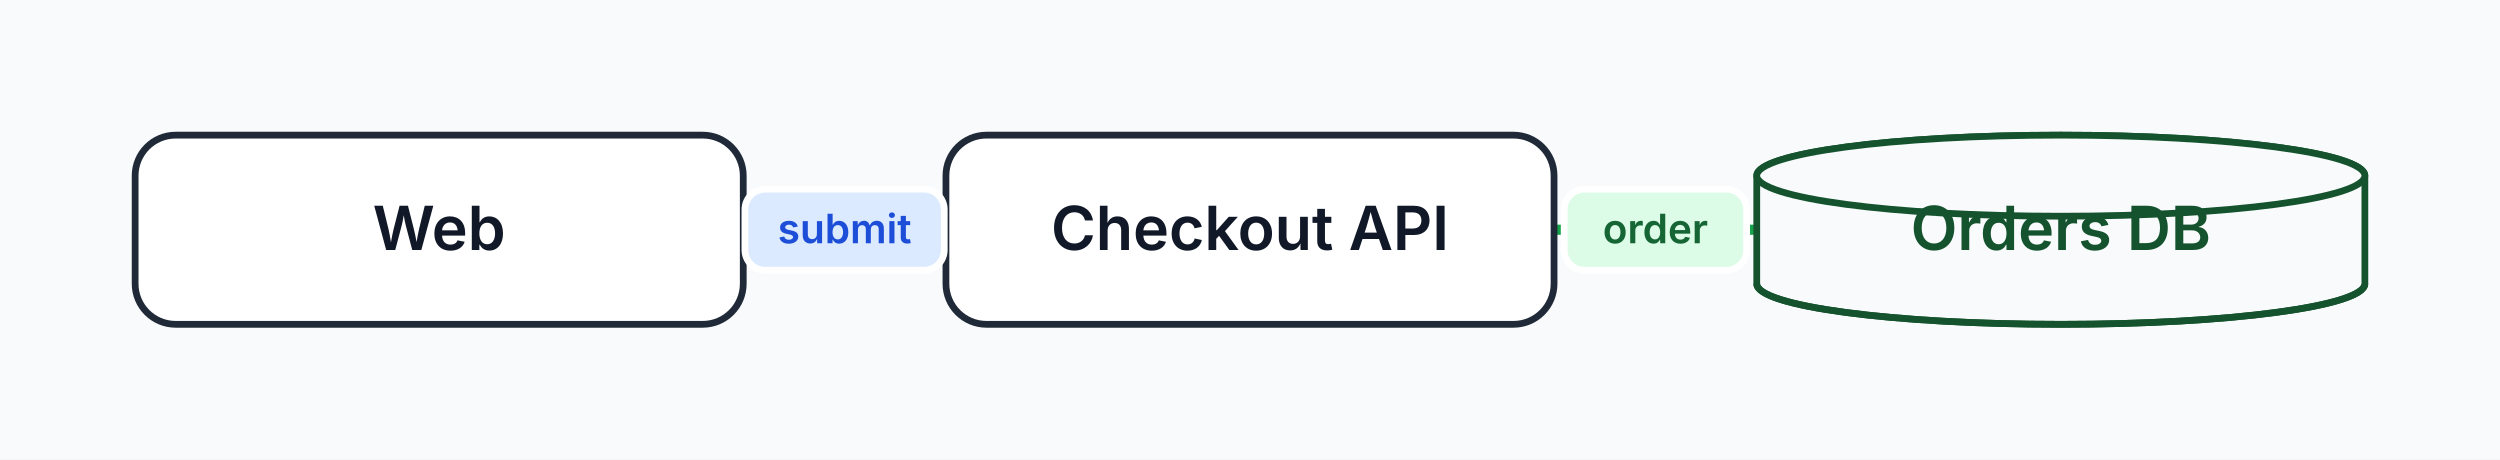
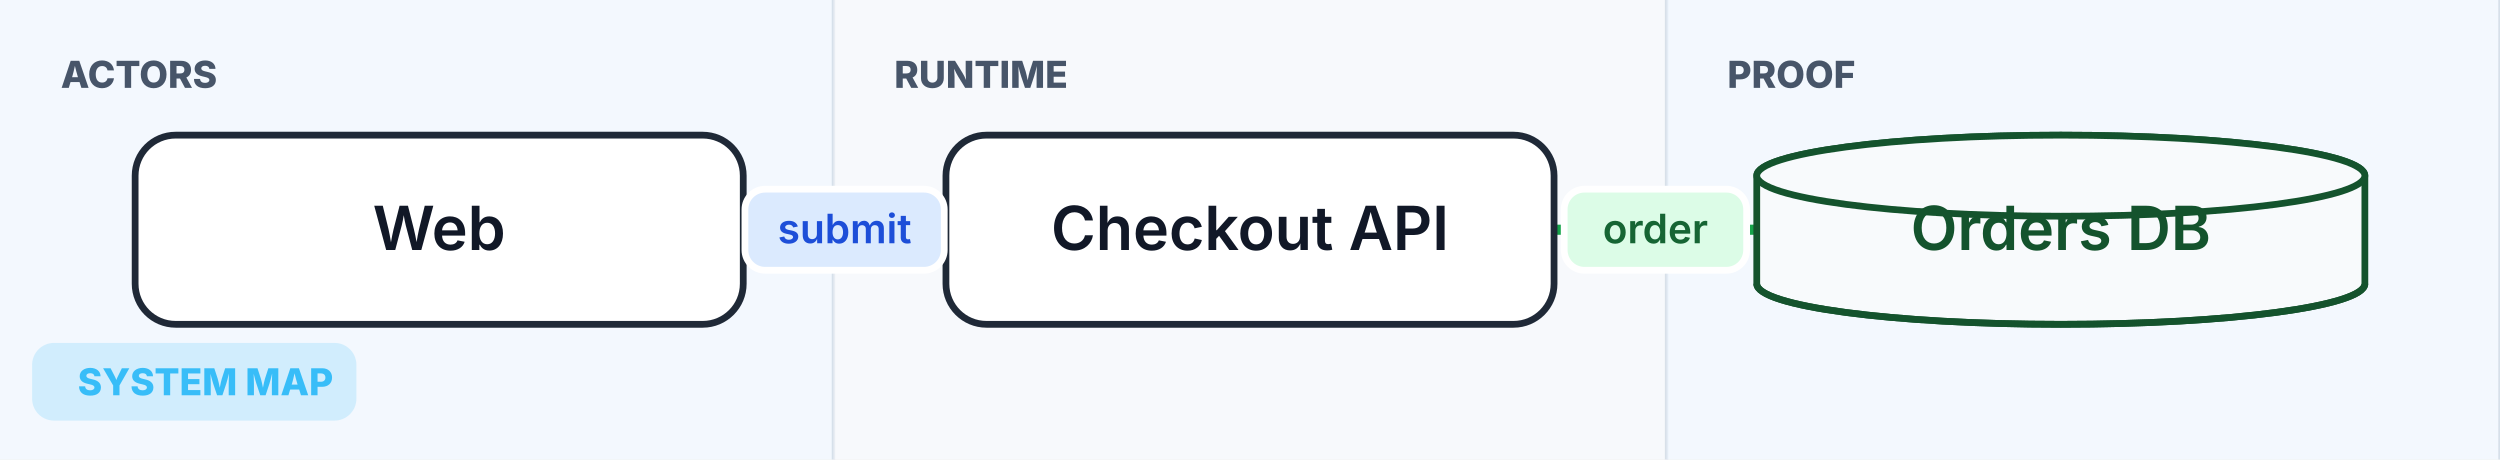
<svg xmlns="http://www.w3.org/2000/svg" width="740.0" height="136.0" viewBox="-10.0 92.0 740.0 136.0" role="img" aria-label="Checkout Platform Before">
  <defs>
    <pattern id="grid" width="120" height="80" patternUnits="userSpaceOnUse">
      <path d="M 120 0 L 0 0 0 80" fill="none" stroke="#e5e7eb" stroke-width="1" />
    </pattern>
  </defs>
  <rect x="-10.0" y="92.0" width="740.0" height="136.0" fill="#f8fafc" />
+   <g id="mode-backdrop">
+     <rect x="-10.0" y="92.0" width="246.7" height="136.0" fill="#eef6ff" opacity="0.55" />
+     <line x1="236.7" y1="92.0" x2="236.7" y2="228.0" stroke="#cbd5e1" stroke-width="1" opacity="0.7" />
+     <text x="8.0" y="118.0" font-family="Inter, ui-sans-serif, system-ui, -apple-system, BlinkMacSystemFont, 'Segoe UI', sans-serif" font-size="11" font-weight="800" fill="#475569">ACTORS</text>
+     <rect x="236.7" y="92.0" width="246.7" height="136.0" fill="#f6f8fb" opacity="0.55" />
+     <line x1="483.3" y1="92.0" x2="483.3" y2="228.0" stroke="#cbd5e1" stroke-width="1" opacity="0.7" />
+     <text x="254.7" y="118.0" font-family="Inter, ui-sans-serif, system-ui, -apple-system, BlinkMacSystemFont, 'Segoe UI', sans-serif" font-size="11" font-weight="800" fill="#475569">RUNTIME</text>
+     <rect x="483.3" y="92.0" width="246.7" height="136.0" fill="#eef6ff" opacity="0.55" />
+     <line x1="730.0" y1="92.0" x2="730.0" y2="228.0" stroke="#cbd5e1" stroke-width="1" opacity="0.7" />
+     <text x="501.3" y="118.0" font-family="Inter, ui-sans-serif, system-ui, -apple-system, BlinkMacSystemFont, 'Segoe UI', sans-serif" font-size="11" font-weight="800" fill="#475569">PROOF</text>
+     <rect x="0.0" y="194.0" width="95.0" height="22" rx="6" fill="#38bdf8" opacity="0.18" stroke="#38bdf8" stroke-width="1" />
+     <text x="13.0" y="209.0" font-family="Inter, ui-sans-serif, system-ui, -apple-system, BlinkMacSystemFont, 'Segoe UI', sans-serif" font-size="11" font-weight="800" fill="#38bdf8">SYSTEM MAP</text>
+   </g>
  <g id="arrows">
    <path d="M 210.0 160.0 L 270.0 160.0" fill="none" stroke="#2563eb" stroke-width="3" stroke-linejoin="round" stroke-linecap="round" />
    <polygon points="261.0,154.6 270.0,160.0 261.0,165.4" fill="#2563eb" />
    <path d="M 450.0 160.0 L 510.0 160.0" fill="none" stroke="#16a34a" stroke-width="3" stroke-linejoin="round" stroke-linecap="round" stroke-dasharray="10 8" />
    <polygon points="501.0,154.6 510.0,160.0 501.0,165.4" fill="#16a34a" />
  </g>
  <g id="nodes">
    <rect x="30.0" y="132.0" width="180.0" height="56.0" rx="12" fill="#ffffff" stroke="#1f2937" stroke-width="2" />
    <rect x="270.0" y="132.0" width="180.0" height="56.0" rx="12" fill="#ffffff" stroke="#1f2937" stroke-width="2" />
    <path d="M 510.0 144.0 A 90.0 12.0 0 0 1 690.0 144.0 L 690.0 176.0 A 90.0 12.0 0 0 1 510.0 176.0 Z" fill="#f8fafc" stroke="#14532d" stroke-width="2" />
    <ellipse cx="600.0" cy="144.0" rx="90.0" ry="12.0" fill="#f8fafc" stroke="#14532d" stroke-width="2" />
    <path d="M 510.0 176.0 A 90.0 12.0 0 0 0 690.0 176.0" fill="none" stroke="#14532d" stroke-width="2" />
  </g>
  <g id="labels">
    <rect x="210.5" y="148.0" width="59.0" height="24.0" rx="6" fill="#dbeafe" stroke="#ffffff" stroke-width="2" />
    <text x="240.0" y="164.0" text-anchor="middle" font-family="Inter, ui-sans-serif, system-ui, -apple-system, BlinkMacSystemFont, 'Segoe UI', sans-serif" font-size="12" font-weight="600" fill="#1d4ed8">submit</text>
    <rect x="453.0" y="148.0" width="54.0" height="24.0" rx="6" fill="#dcfce7" stroke="#ffffff" stroke-width="2" />
    <text x="480.0" y="164.0" text-anchor="middle" font-family="Inter, ui-sans-serif, system-ui, -apple-system, BlinkMacSystemFont, 'Segoe UI', sans-serif" font-size="12" font-weight="600" fill="#166534">order</text>
    <text x="120.0" y="166.0" text-anchor="middle" font-family="Inter, ui-sans-serif, system-ui, -apple-system, BlinkMacSystemFont, 'Segoe UI', sans-serif" font-size="18" font-weight="600" fill="#111827">Web</text>
    <text x="360.0" y="166.0" text-anchor="middle" font-family="Inter, ui-sans-serif, system-ui, -apple-system, BlinkMacSystemFont, 'Segoe UI', sans-serif" font-size="18" font-weight="600" fill="#111827">Checkout API</text>
    <text x="600.0" y="166.0" text-anchor="middle" font-family="Inter, ui-sans-serif, system-ui, -apple-system, BlinkMacSystemFont, 'Segoe UI', sans-serif" font-size="18" font-weight="600" fill="#14532d">Orders DB</text>
  </g>
</svg>
